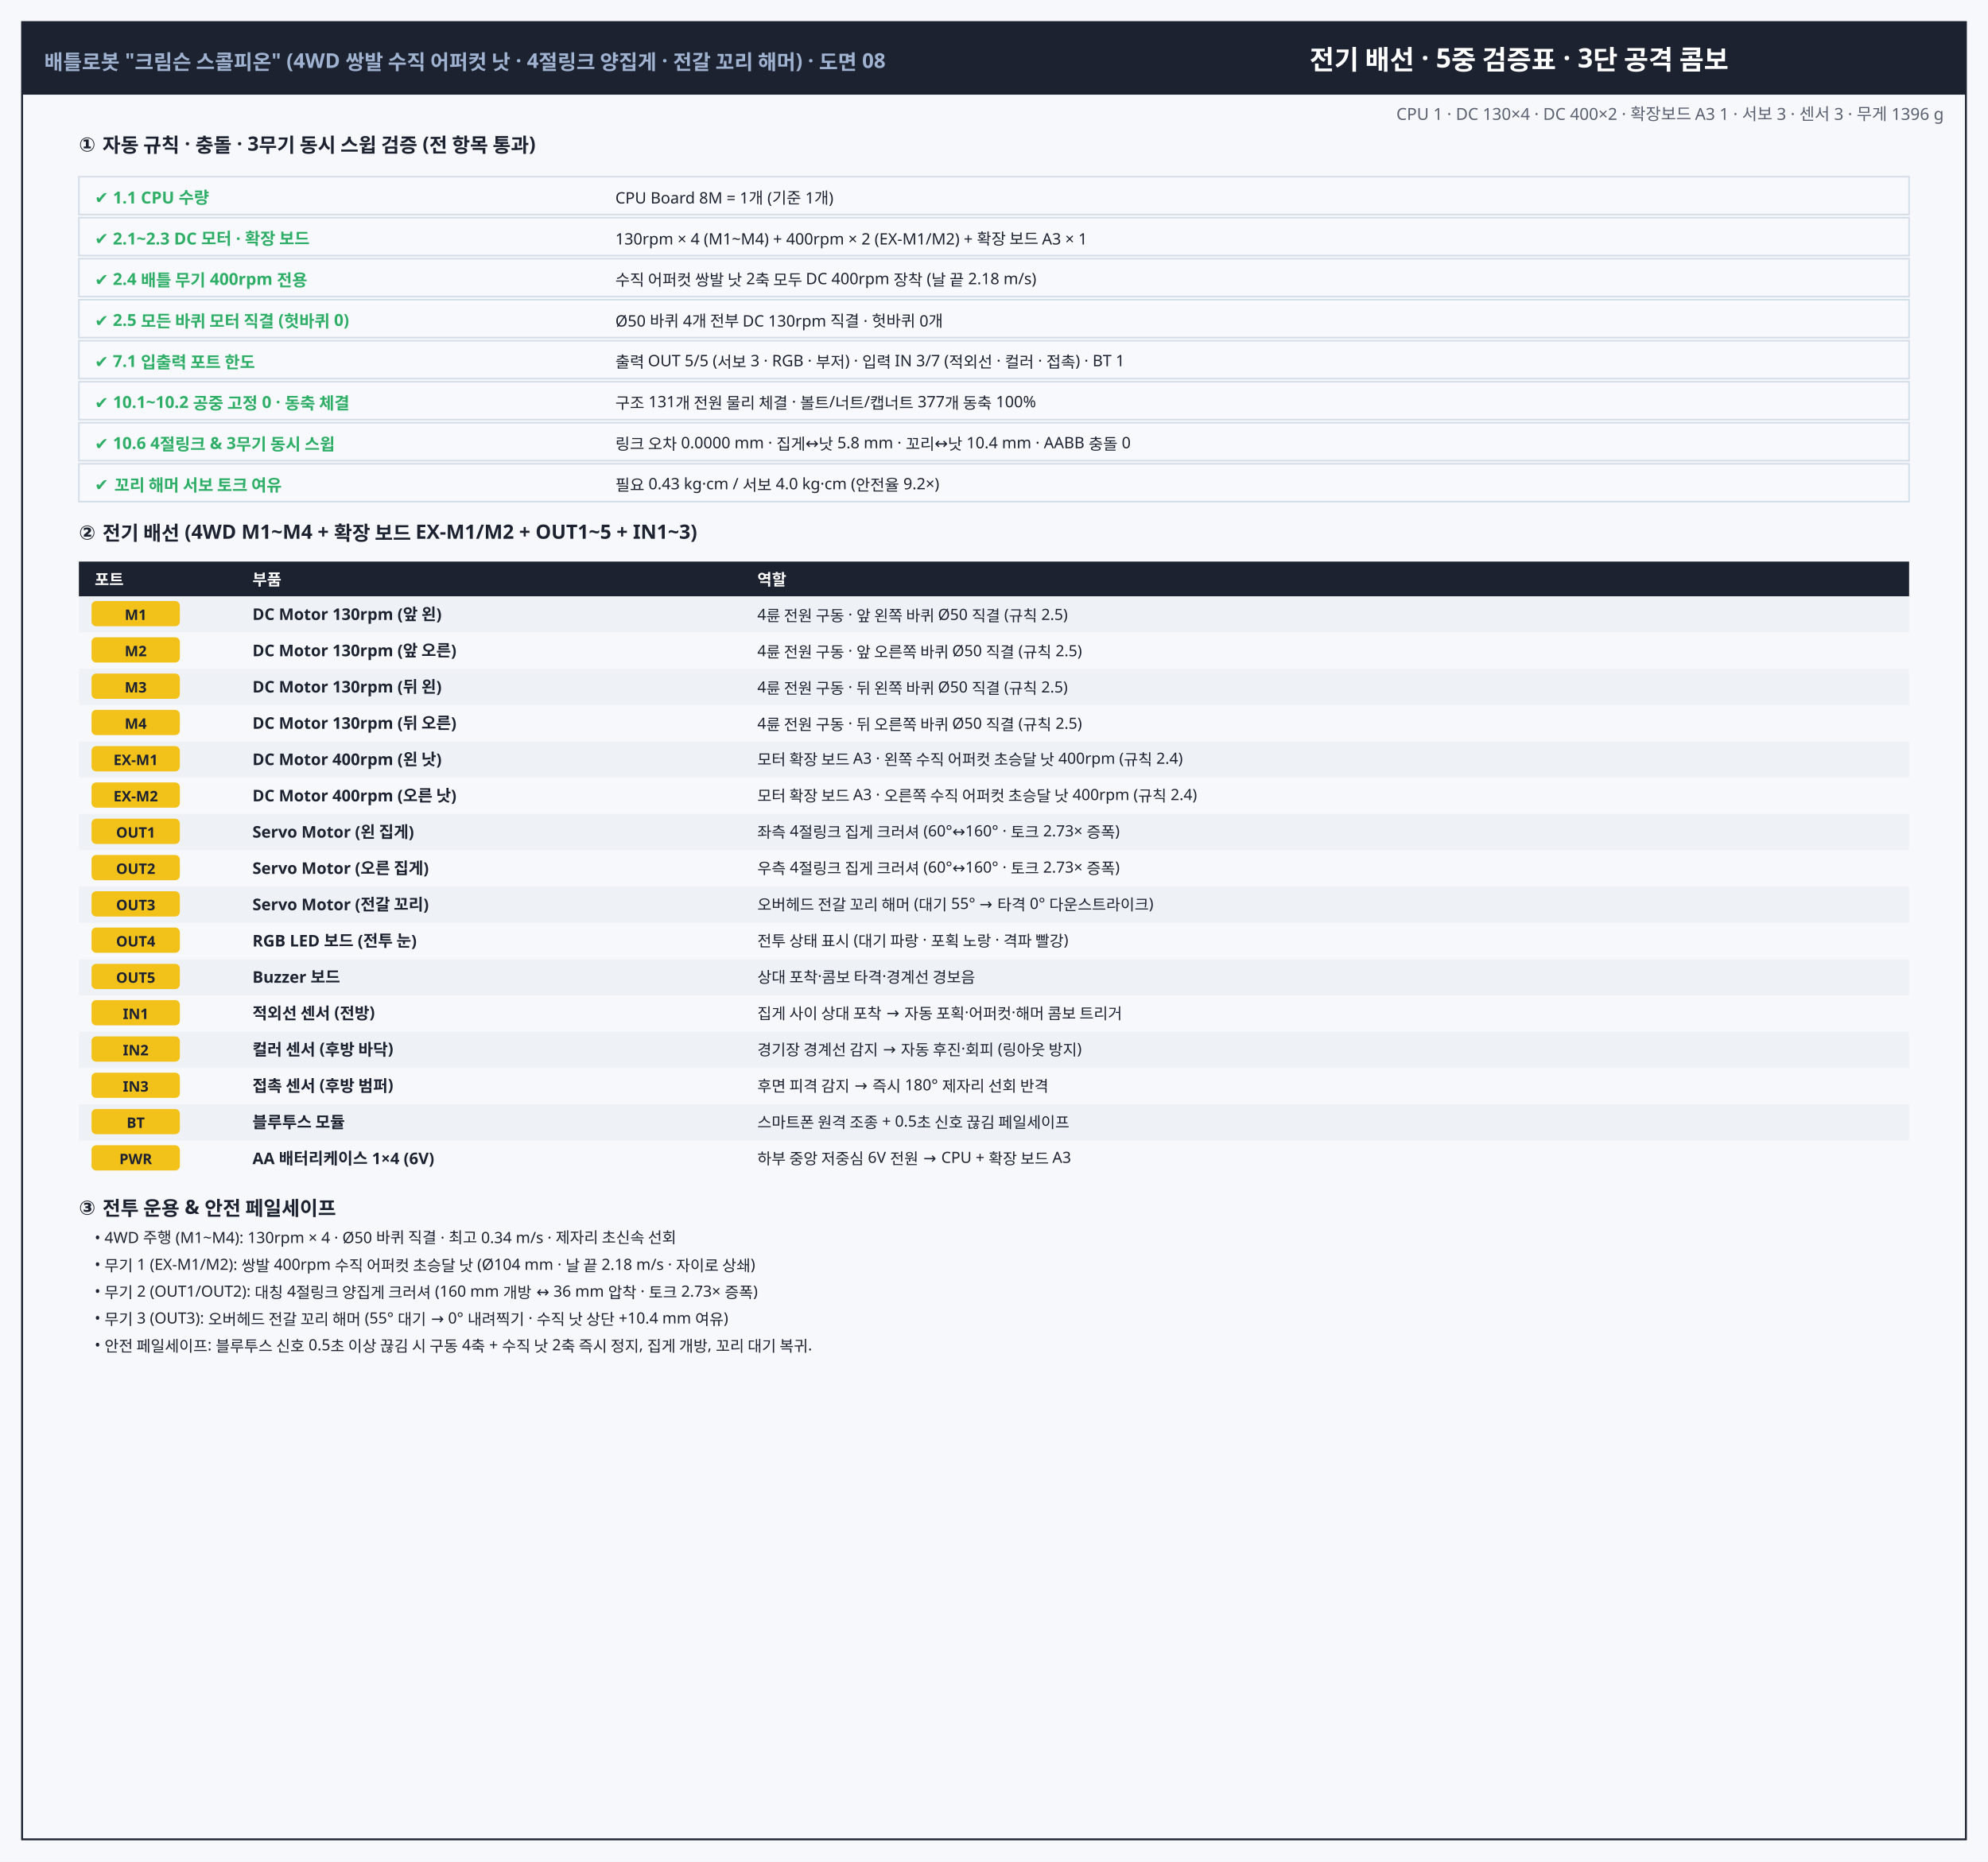
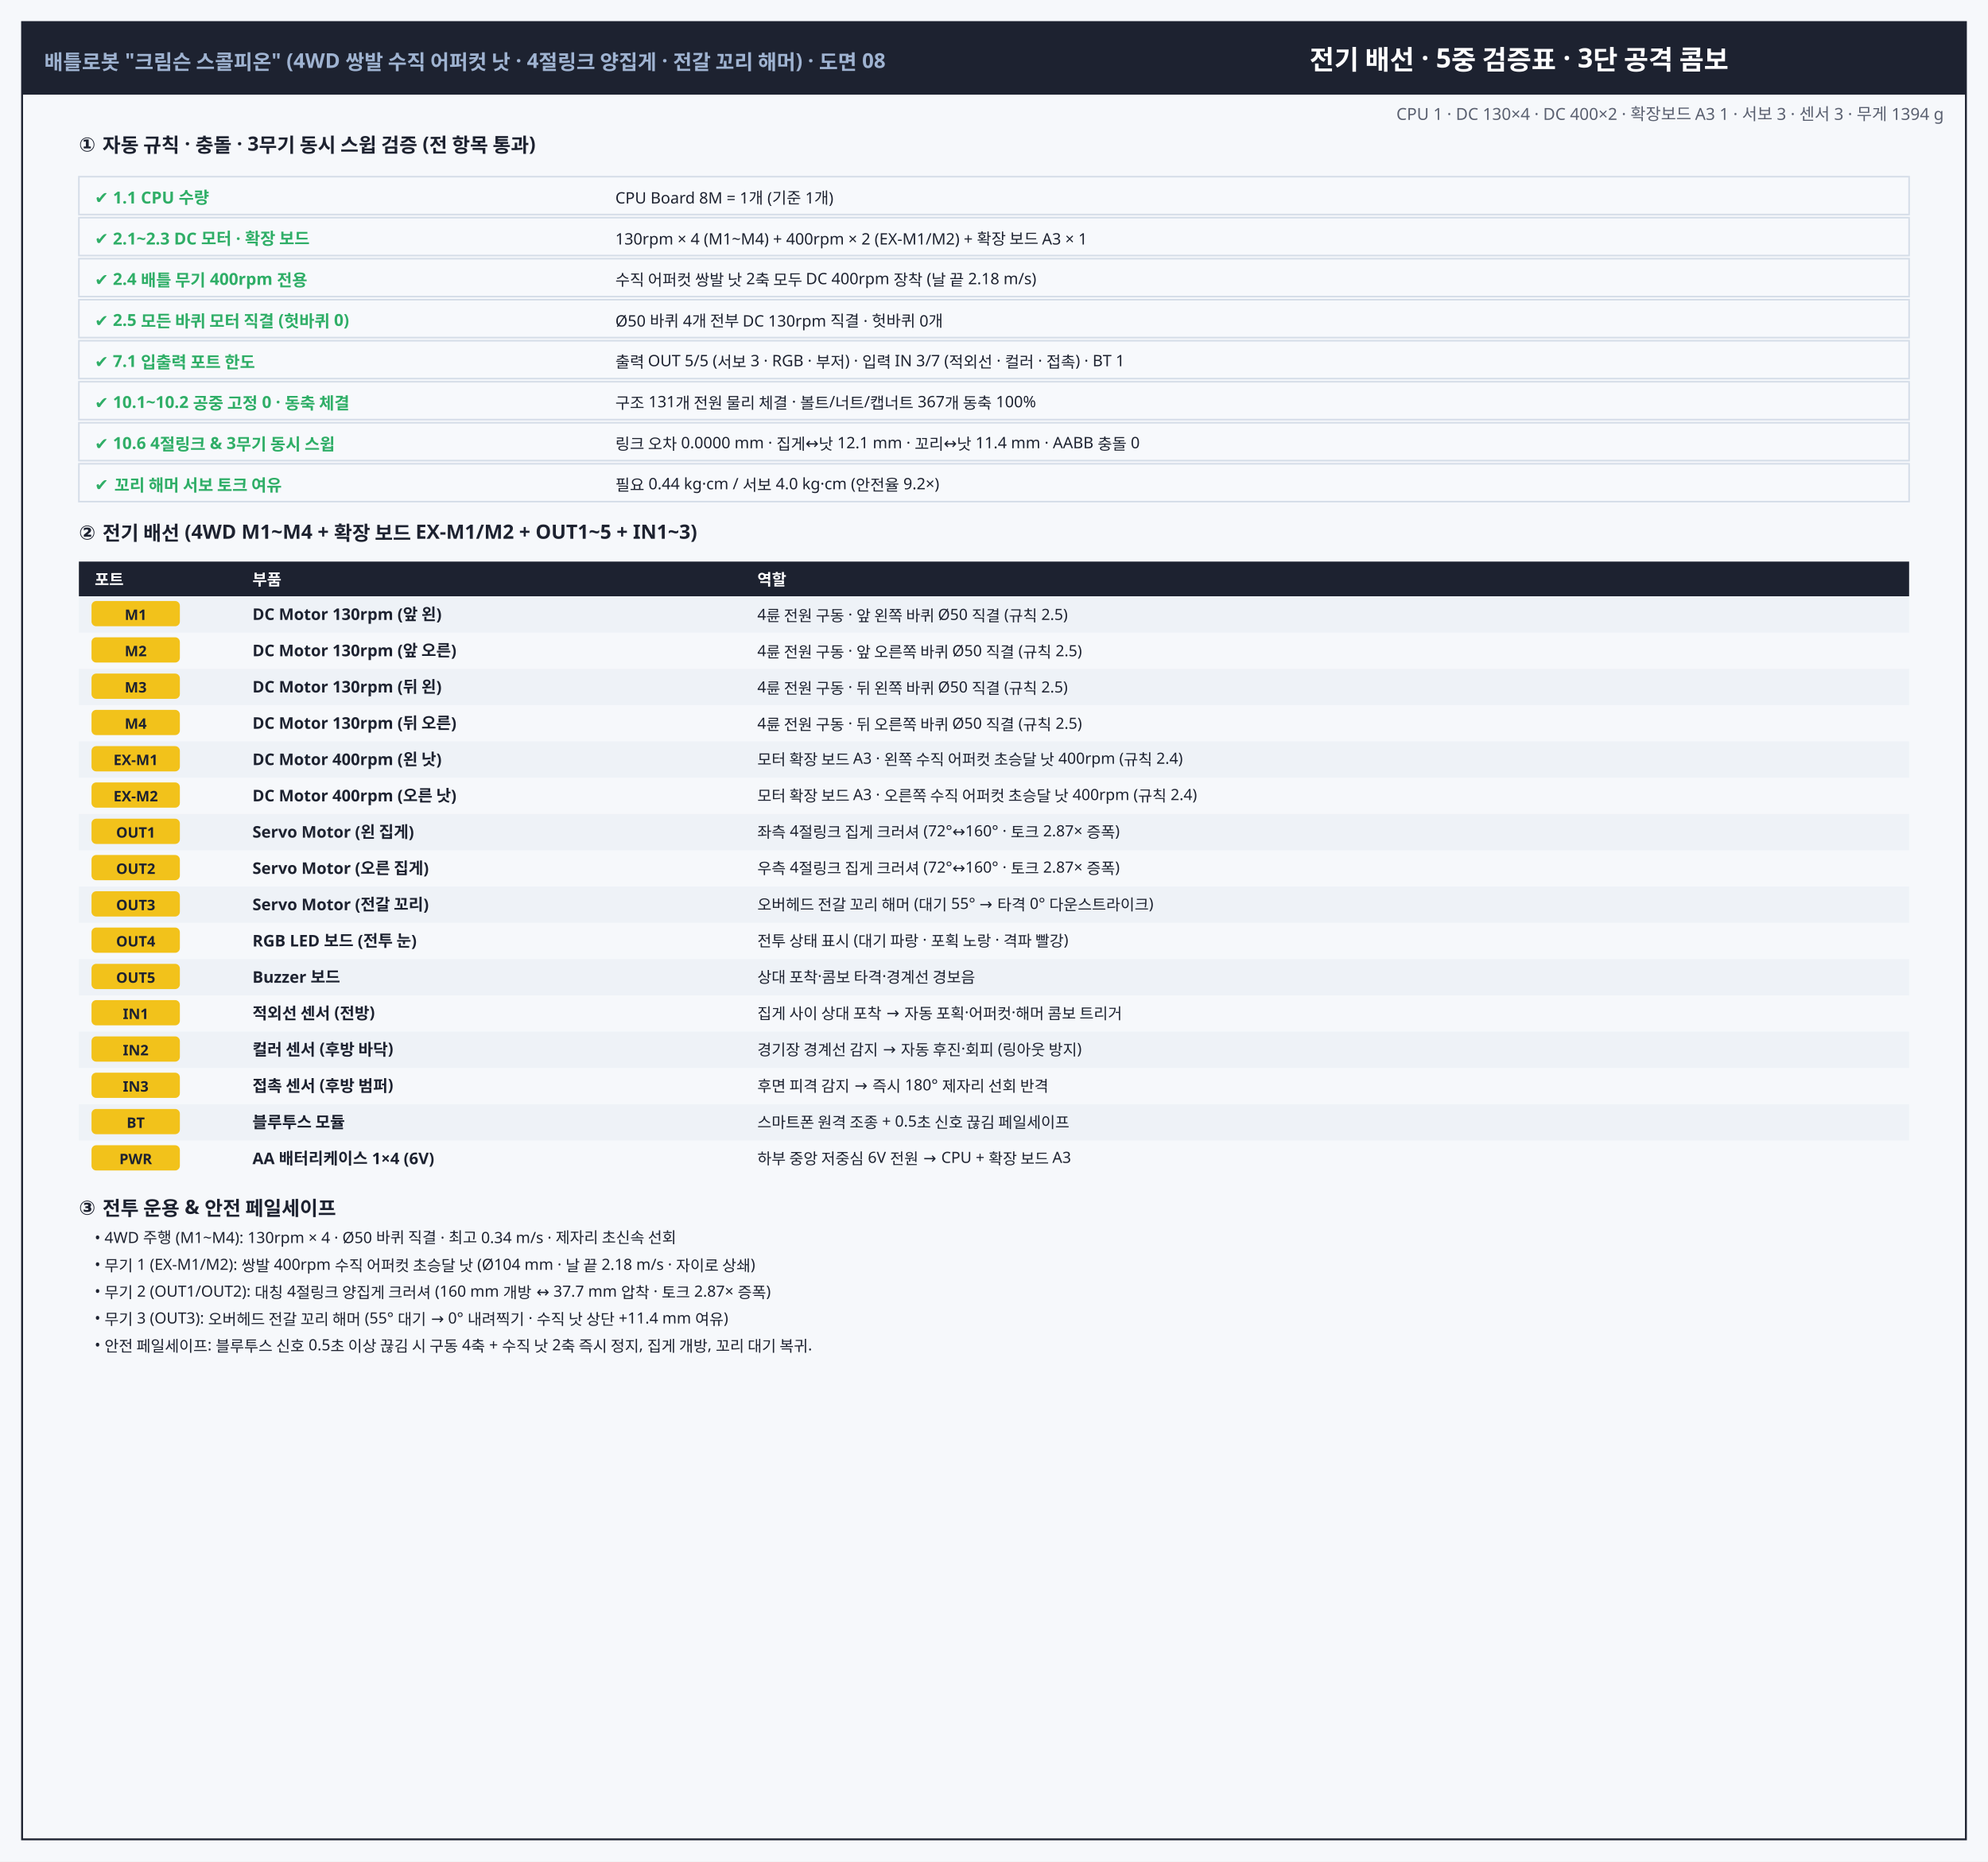
<svg xmlns="http://www.w3.org/2000/svg" viewBox="0 0 1260 1180" width="1260" height="1180" font-family="JetBrains Mono, 'Noto Sans KR', sans-serif">
  <defs>
    <pattern id="g" width="10" height="10" patternUnits="userSpaceOnUse">
      <path d="M10 0H0V10" fill="none" stroke="#e3e8ef" stroke-width="0.5" />
    </pattern>
  </defs>
  <rect width="100%" height="100%" fill="#f6f8fb" />
  <rect x="14" y="14" width="1232" height="1152" fill="none" stroke="#1d2230" stroke-width="1.2" />
  <rect x="14" y="14" width="1232" height="46" fill="#1d2230" />
  <text x="28.0" y="44.0" font-size="13" fill="#9fb3d1" font-weight="700" text-anchor="start">배틀로봇 "크림슨 스콜피온" (4WD 쌍발 수직 어퍼컷 낫 · 4절링크 양집게 · 전갈 꼬리 해머) · 도면 08</text>
  <text x="830.0" y="44.0" font-size="17" fill="#ffffff" font-weight="700" text-anchor="start">전기 배선 · 5중 검증표 · 3단 공격 콤보</text>
-   <text x="1232.0" y="76.0" font-size="10.5" fill="#5a6070" font-weight="400" text-anchor="end">CPU 1 · DC 130×4 · DC 400×2 · 확장보드 A3 1 · 서보 3 · 센서 3 · 무게 1396 g</text>
+   <text x="1232.0" y="76.0" font-size="10.5" fill="#5a6070" font-weight="400" text-anchor="end">CPU 1 · DC 130×4 · DC 400×2 · 확장보드 A3 1 · 서보 3 · 센서 3 · 무게 1394 g</text>
  <text x="50.0" y="96.0" font-size="12.5" fill="#1d2230" font-weight="700" text-anchor="start">① 자동 규칙 · 충돌 · 3무기 동시 스윕 검증 (전 항목 통과)</text>
  <rect x="50" y="112" width="1160" height="24" fill="#f7f9fc" stroke="#d5dde8" />
  <text x="60.0" y="129.0" font-size="10.5" fill="#2fae67" font-weight="700" text-anchor="start">✔ 1.1 CPU 수량</text>
  <text x="390.0" y="129.0" font-size="10.0" fill="#1d2230" font-weight="400" text-anchor="start">CPU Board 8M = 1개 (기준 1개)</text>
  <rect x="50" y="138" width="1160" height="24" fill="#f7f9fc" stroke="#d5dde8" />
  <text x="60.0" y="155.0" font-size="10.5" fill="#2fae67" font-weight="700" text-anchor="start">✔ 2.1~2.3 DC 모터 · 확장 보드</text>
  <text x="390.0" y="155.0" font-size="10.0" fill="#1d2230" font-weight="400" text-anchor="start">130rpm × 4 (M1~M4) + 400rpm × 2 (EX-M1/M2) + 확장 보드 A3 × 1</text>
  <rect x="50" y="164" width="1160" height="24" fill="#f7f9fc" stroke="#d5dde8" />
  <text x="60.0" y="181.0" font-size="10.5" fill="#2fae67" font-weight="700" text-anchor="start">✔ 2.4 배틀 무기 400rpm 전용</text>
  <text x="390.0" y="181.0" font-size="10.0" fill="#1d2230" font-weight="400" text-anchor="start">수직 어퍼컷 쌍발 낫 2축 모두 DC 400rpm 장착 (날 끝 2.18 m/s)</text>
  <rect x="50" y="190" width="1160" height="24" fill="#f7f9fc" stroke="#d5dde8" />
  <text x="60.0" y="207.0" font-size="10.5" fill="#2fae67" font-weight="700" text-anchor="start">✔ 2.5 모든 바퀴 모터 직결 (헛바퀴 0)</text>
  <text x="390.0" y="207.0" font-size="10.0" fill="#1d2230" font-weight="400" text-anchor="start">Ø50 바퀴 4개 전부 DC 130rpm 직결 · 헛바퀴 0개</text>
  <rect x="50" y="216" width="1160" height="24" fill="#f7f9fc" stroke="#d5dde8" />
  <text x="60.0" y="233.0" font-size="10.5" fill="#2fae67" font-weight="700" text-anchor="start">✔ 7.1 입출력 포트 한도</text>
  <text x="390.0" y="233.0" font-size="10.0" fill="#1d2230" font-weight="400" text-anchor="start">출력 OUT 5/5 (서보 3 · RGB · 부저) · 입력 IN 3/7 (적외선 · 컬러 · 접촉) · BT 1</text>
  <rect x="50" y="242" width="1160" height="24" fill="#f7f9fc" stroke="#d5dde8" />
  <text x="60.0" y="259.0" font-size="10.5" fill="#2fae67" font-weight="700" text-anchor="start">✔ 10.1~10.2 공중 고정 0 · 동축 체결</text>
-   <text x="390.0" y="259.0" font-size="10.0" fill="#1d2230" font-weight="400" text-anchor="start">구조 131개 전원 물리 체결 · 볼트/너트/캡너트 377개 동축 100%</text>
+   <text x="390.0" y="259.0" font-size="10.0" fill="#1d2230" font-weight="400" text-anchor="start">구조 131개 전원 물리 체결 · 볼트/너트/캡너트 367개 동축 100%</text>
  <rect x="50" y="268" width="1160" height="24" fill="#f7f9fc" stroke="#d5dde8" />
  <text x="60.0" y="285.0" font-size="10.5" fill="#2fae67" font-weight="700" text-anchor="start">✔ 10.6 4절링크 &amp; 3무기 동시 스윕</text>
-   <text x="390.0" y="285.0" font-size="10.0" fill="#1d2230" font-weight="400" text-anchor="start">링크 오차 0.0000 mm · 집게↔낫 5.8 mm · 꼬리↔낫 10.4 mm · AABB 충돌 0</text>
+   <text x="390.0" y="285.0" font-size="10.0" fill="#1d2230" font-weight="400" text-anchor="start">링크 오차 0.0000 mm · 집게↔낫 12.1 mm · 꼬리↔낫 11.4 mm · AABB 충돌 0</text>
  <rect x="50" y="294" width="1160" height="24" fill="#f7f9fc" stroke="#d5dde8" />
  <text x="60.0" y="311.0" font-size="10.5" fill="#2fae67" font-weight="700" text-anchor="start">✔ 꼬리 해머 서보 토크 여유</text>
-   <text x="390.0" y="311.0" font-size="10.0" fill="#1d2230" font-weight="400" text-anchor="start">필요 0.43 kg·cm / 서보 4.0 kg·cm (안전율 9.2×)</text>
+   <text x="390.0" y="311.0" font-size="10.0" fill="#1d2230" font-weight="400" text-anchor="start">필요 0.44 kg·cm / 서보 4.0 kg·cm (안전율 9.2×)</text>
  <text x="50.0" y="342.0" font-size="12.5" fill="#1d2230" font-weight="700" text-anchor="start">② 전기 배선 (4WD M1~M4 + 확장 보드 EX-M1/M2 + OUT1~5 + IN1~3)</text>
  <rect x="50" y="356" width="1160" height="22" fill="#1d2230" />
  <text x="60.0" y="371.0" font-size="10" fill="#fff" font-weight="700" text-anchor="start">포트</text>
  <text x="160.0" y="371.0" font-size="10" fill="#fff" font-weight="700" text-anchor="start">부품</text>
  <text x="480.0" y="371.0" font-size="10" fill="#fff" font-weight="700" text-anchor="start">역할</text>
  <rect x="50" y="378" width="1160" height="23" fill="#eef2f7" />
  <rect x="58" y="381" width="56" height="16" rx="3" fill="#f2c21b" />
  <text x="86.0" y="393.0" font-size="9.2" fill="#1d2230" font-weight="700" text-anchor="middle">M1</text>
  <text x="160.0" y="393.0" font-size="10.2" fill="#1d2230" font-weight="700" text-anchor="start">DC Motor 130rpm (앞 왼)</text>
  <text x="480.0" y="393.0" font-size="9.8" fill="#1d2230" font-weight="400" text-anchor="start">4륜 전원 구동 · 앞 왼쪽 바퀴 Ø50 직결 (규칙 2.5)</text>
  <rect x="58" y="404" width="56" height="16" rx="3" fill="#f2c21b" />
  <text x="86.0" y="416.0" font-size="9.2" fill="#1d2230" font-weight="700" text-anchor="middle">M2</text>
  <text x="160.0" y="416.0" font-size="10.2" fill="#1d2230" font-weight="700" text-anchor="start">DC Motor 130rpm (앞 오른)</text>
  <text x="480.0" y="416.0" font-size="9.8" fill="#1d2230" font-weight="400" text-anchor="start">4륜 전원 구동 · 앞 오른쪽 바퀴 Ø50 직결 (규칙 2.5)</text>
  <rect x="50" y="424" width="1160" height="23" fill="#eef2f7" />
  <rect x="58" y="427" width="56" height="16" rx="3" fill="#f2c21b" />
  <text x="86.0" y="439.0" font-size="9.2" fill="#1d2230" font-weight="700" text-anchor="middle">M3</text>
  <text x="160.0" y="439.0" font-size="10.2" fill="#1d2230" font-weight="700" text-anchor="start">DC Motor 130rpm (뒤 왼)</text>
  <text x="480.0" y="439.0" font-size="9.8" fill="#1d2230" font-weight="400" text-anchor="start">4륜 전원 구동 · 뒤 왼쪽 바퀴 Ø50 직결 (규칙 2.5)</text>
  <rect x="58" y="450" width="56" height="16" rx="3" fill="#f2c21b" />
  <text x="86.0" y="462.0" font-size="9.2" fill="#1d2230" font-weight="700" text-anchor="middle">M4</text>
  <text x="160.0" y="462.0" font-size="10.2" fill="#1d2230" font-weight="700" text-anchor="start">DC Motor 130rpm (뒤 오른)</text>
  <text x="480.0" y="462.0" font-size="9.8" fill="#1d2230" font-weight="400" text-anchor="start">4륜 전원 구동 · 뒤 오른쪽 바퀴 Ø50 직결 (규칙 2.5)</text>
  <rect x="50" y="470" width="1160" height="23" fill="#eef2f7" />
  <rect x="58" y="473" width="56" height="16" rx="3" fill="#f2c21b" />
  <text x="86.0" y="485.0" font-size="9.2" fill="#1d2230" font-weight="700" text-anchor="middle">EX-M1</text>
  <text x="160.0" y="485.0" font-size="10.2" fill="#1d2230" font-weight="700" text-anchor="start">DC Motor 400rpm (왼 낫)</text>
  <text x="480.0" y="485.0" font-size="9.8" fill="#1d2230" font-weight="400" text-anchor="start">모터 확장 보드 A3 · 왼쪽 수직 어퍼컷 초승달 낫 400rpm (규칙 2.4)</text>
  <rect x="58" y="496" width="56" height="16" rx="3" fill="#f2c21b" />
  <text x="86.0" y="508.0" font-size="9.2" fill="#1d2230" font-weight="700" text-anchor="middle">EX-M2</text>
  <text x="160.0" y="508.0" font-size="10.2" fill="#1d2230" font-weight="700" text-anchor="start">DC Motor 400rpm (오른 낫)</text>
  <text x="480.0" y="508.0" font-size="9.8" fill="#1d2230" font-weight="400" text-anchor="start">모터 확장 보드 A3 · 오른쪽 수직 어퍼컷 초승달 낫 400rpm (규칙 2.4)</text>
  <rect x="50" y="516" width="1160" height="23" fill="#eef2f7" />
  <rect x="58" y="519" width="56" height="16" rx="3" fill="#f2c21b" />
  <text x="86.0" y="531.0" font-size="9.2" fill="#1d2230" font-weight="700" text-anchor="middle">OUT1</text>
  <text x="160.0" y="531.0" font-size="10.2" fill="#1d2230" font-weight="700" text-anchor="start">Servo Motor (왼 집게)</text>
-   <text x="480.0" y="531.0" font-size="9.8" fill="#1d2230" font-weight="400" text-anchor="start">좌측 4절링크 집게 크러셔 (60°↔160° · 토크 2.73× 증폭)</text>
+   <text x="480.0" y="531.0" font-size="9.8" fill="#1d2230" font-weight="400" text-anchor="start">좌측 4절링크 집게 크러셔 (72°↔160° · 토크 2.87× 증폭)</text>
  <rect x="58" y="542" width="56" height="16" rx="3" fill="#f2c21b" />
  <text x="86.0" y="554.0" font-size="9.2" fill="#1d2230" font-weight="700" text-anchor="middle">OUT2</text>
  <text x="160.0" y="554.0" font-size="10.2" fill="#1d2230" font-weight="700" text-anchor="start">Servo Motor (오른 집게)</text>
-   <text x="480.0" y="554.0" font-size="9.8" fill="#1d2230" font-weight="400" text-anchor="start">우측 4절링크 집게 크러셔 (60°↔160° · 토크 2.73× 증폭)</text>
+   <text x="480.0" y="554.0" font-size="9.8" fill="#1d2230" font-weight="400" text-anchor="start">우측 4절링크 집게 크러셔 (72°↔160° · 토크 2.87× 증폭)</text>
  <rect x="50" y="562" width="1160" height="23" fill="#eef2f7" />
  <rect x="58" y="565" width="56" height="16" rx="3" fill="#f2c21b" />
  <text x="86.0" y="577.0" font-size="9.2" fill="#1d2230" font-weight="700" text-anchor="middle">OUT3</text>
  <text x="160.0" y="577.0" font-size="10.2" fill="#1d2230" font-weight="700" text-anchor="start">Servo Motor (전갈 꼬리)</text>
  <text x="480.0" y="577.0" font-size="9.8" fill="#1d2230" font-weight="400" text-anchor="start">오버헤드 전갈 꼬리 해머 (대기 55° → 타격 0° 다운스트라이크)</text>
  <rect x="58" y="588" width="56" height="16" rx="3" fill="#f2c21b" />
  <text x="86.0" y="600.0" font-size="9.2" fill="#1d2230" font-weight="700" text-anchor="middle">OUT4</text>
  <text x="160.0" y="600.0" font-size="10.2" fill="#1d2230" font-weight="700" text-anchor="start">RGB LED 보드 (전투 눈)</text>
  <text x="480.0" y="600.0" font-size="9.8" fill="#1d2230" font-weight="400" text-anchor="start">전투 상태 표시 (대기 파랑 · 포획 노랑 · 격파 빨강)</text>
  <rect x="50" y="608" width="1160" height="23" fill="#eef2f7" />
  <rect x="58" y="611" width="56" height="16" rx="3" fill="#f2c21b" />
  <text x="86.0" y="623.0" font-size="9.2" fill="#1d2230" font-weight="700" text-anchor="middle">OUT5</text>
  <text x="160.0" y="623.0" font-size="10.2" fill="#1d2230" font-weight="700" text-anchor="start">Buzzer 보드</text>
  <text x="480.0" y="623.0" font-size="9.8" fill="#1d2230" font-weight="400" text-anchor="start">상대 포착·콤보 타격·경계선 경보음</text>
  <rect x="58" y="634" width="56" height="16" rx="3" fill="#f2c21b" />
  <text x="86.0" y="646.0" font-size="9.2" fill="#1d2230" font-weight="700" text-anchor="middle">IN1</text>
  <text x="160.0" y="646.0" font-size="10.2" fill="#1d2230" font-weight="700" text-anchor="start">적외선 센서 (전방)</text>
  <text x="480.0" y="646.0" font-size="9.8" fill="#1d2230" font-weight="400" text-anchor="start">집게 사이 상대 포착 → 자동 포획·어퍼컷·해머 콤보 트리거</text>
  <rect x="50" y="654" width="1160" height="23" fill="#eef2f7" />
  <rect x="58" y="657" width="56" height="16" rx="3" fill="#f2c21b" />
  <text x="86.0" y="669.0" font-size="9.2" fill="#1d2230" font-weight="700" text-anchor="middle">IN2</text>
  <text x="160.0" y="669.0" font-size="10.2" fill="#1d2230" font-weight="700" text-anchor="start">컬러 센서 (후방 바닥)</text>
  <text x="480.0" y="669.0" font-size="9.8" fill="#1d2230" font-weight="400" text-anchor="start">경기장 경계선 감지 → 자동 후진·회피 (링아웃 방지)</text>
  <rect x="58" y="680" width="56" height="16" rx="3" fill="#f2c21b" />
  <text x="86.0" y="692.0" font-size="9.2" fill="#1d2230" font-weight="700" text-anchor="middle">IN3</text>
  <text x="160.0" y="692.0" font-size="10.2" fill="#1d2230" font-weight="700" text-anchor="start">접촉 센서 (후방 범퍼)</text>
  <text x="480.0" y="692.0" font-size="9.8" fill="#1d2230" font-weight="400" text-anchor="start">후면 피격 감지 → 즉시 180° 제자리 선회 반격</text>
  <rect x="50" y="700" width="1160" height="23" fill="#eef2f7" />
  <rect x="58" y="703" width="56" height="16" rx="3" fill="#f2c21b" />
  <text x="86.0" y="715.0" font-size="9.2" fill="#1d2230" font-weight="700" text-anchor="middle">BT</text>
  <text x="160.0" y="715.0" font-size="10.2" fill="#1d2230" font-weight="700" text-anchor="start">블루투스 모듈</text>
  <text x="480.0" y="715.0" font-size="9.8" fill="#1d2230" font-weight="400" text-anchor="start">스마트폰 원격 조종 + 0.5초 신호 끊김 페일세이프</text>
  <rect x="58" y="726" width="56" height="16" rx="3" fill="#f2c21b" />
  <text x="86.0" y="738.0" font-size="9.2" fill="#1d2230" font-weight="700" text-anchor="middle">PWR</text>
  <text x="160.0" y="738.0" font-size="10.2" fill="#1d2230" font-weight="700" text-anchor="start">AA 배터리케이스 1×4 (6V)</text>
  <text x="480.0" y="738.0" font-size="9.8" fill="#1d2230" font-weight="400" text-anchor="start">하부 중앙 저중심 6V 전원 → CPU + 확장 보드 A3</text>
  <text x="50.0" y="770.0" font-size="12.5" fill="#1d2230" font-weight="700" text-anchor="start">③ 전투 운용 &amp; 안전 페일세이프</text>
  <text x="60.0" y="788.0" font-size="9.8" fill="#1d2230" font-weight="400" text-anchor="start">• 4WD 주행 (M1~M4): 130rpm × 4 · Ø50 바퀴 직결 · 최고 0.34 m/s · 제자리 초신속 선회</text>
  <text x="60.0" y="805.0" font-size="9.8" fill="#1d2230" font-weight="400" text-anchor="start">• 무기 1 (EX-M1/M2): 쌍발 400rpm 수직 어퍼컷 초승달 낫 (Ø104 mm · 날 끝 2.18 m/s · 자이로 상쇄)</text>
-   <text x="60.0" y="822.0" font-size="9.8" fill="#1d2230" font-weight="400" text-anchor="start">• 무기 2 (OUT1/OUT2): 대칭 4절링크 양집게 크러셔 (160 mm 개방 ↔ 36 mm 압착 · 토크 2.73× 증폭)</text>
-   <text x="60.0" y="839.0" font-size="9.8" fill="#1d2230" font-weight="400" text-anchor="start">• 무기 3 (OUT3): 오버헤드 전갈 꼬리 해머 (55° 대기 → 0° 내려찍기 · 수직 낫 상단 +10.4 mm 여유)</text>
+   <text x="60.0" y="822.0" font-size="9.8" fill="#1d2230" font-weight="400" text-anchor="start">• 무기 2 (OUT1/OUT2): 대칭 4절링크 양집게 크러셔 (160 mm 개방 ↔ 37.7 mm 압착 · 토크 2.87× 증폭)</text>
+   <text x="60.0" y="839.0" font-size="9.8" fill="#1d2230" font-weight="400" text-anchor="start">• 무기 3 (OUT3): 오버헤드 전갈 꼬리 해머 (55° 대기 → 0° 내려찍기 · 수직 낫 상단 +11.4 mm 여유)</text>
  <text x="60.0" y="856.0" font-size="9.8" fill="#1d2230" font-weight="400" text-anchor="start">• 안전 페일세이프: 블루투스 신호 0.5초 이상 끊김 시 구동 4축 + 수직 낫 2축 즉시 정지, 집게 개방, 꼬리 대기 복귀.</text>
</svg>
